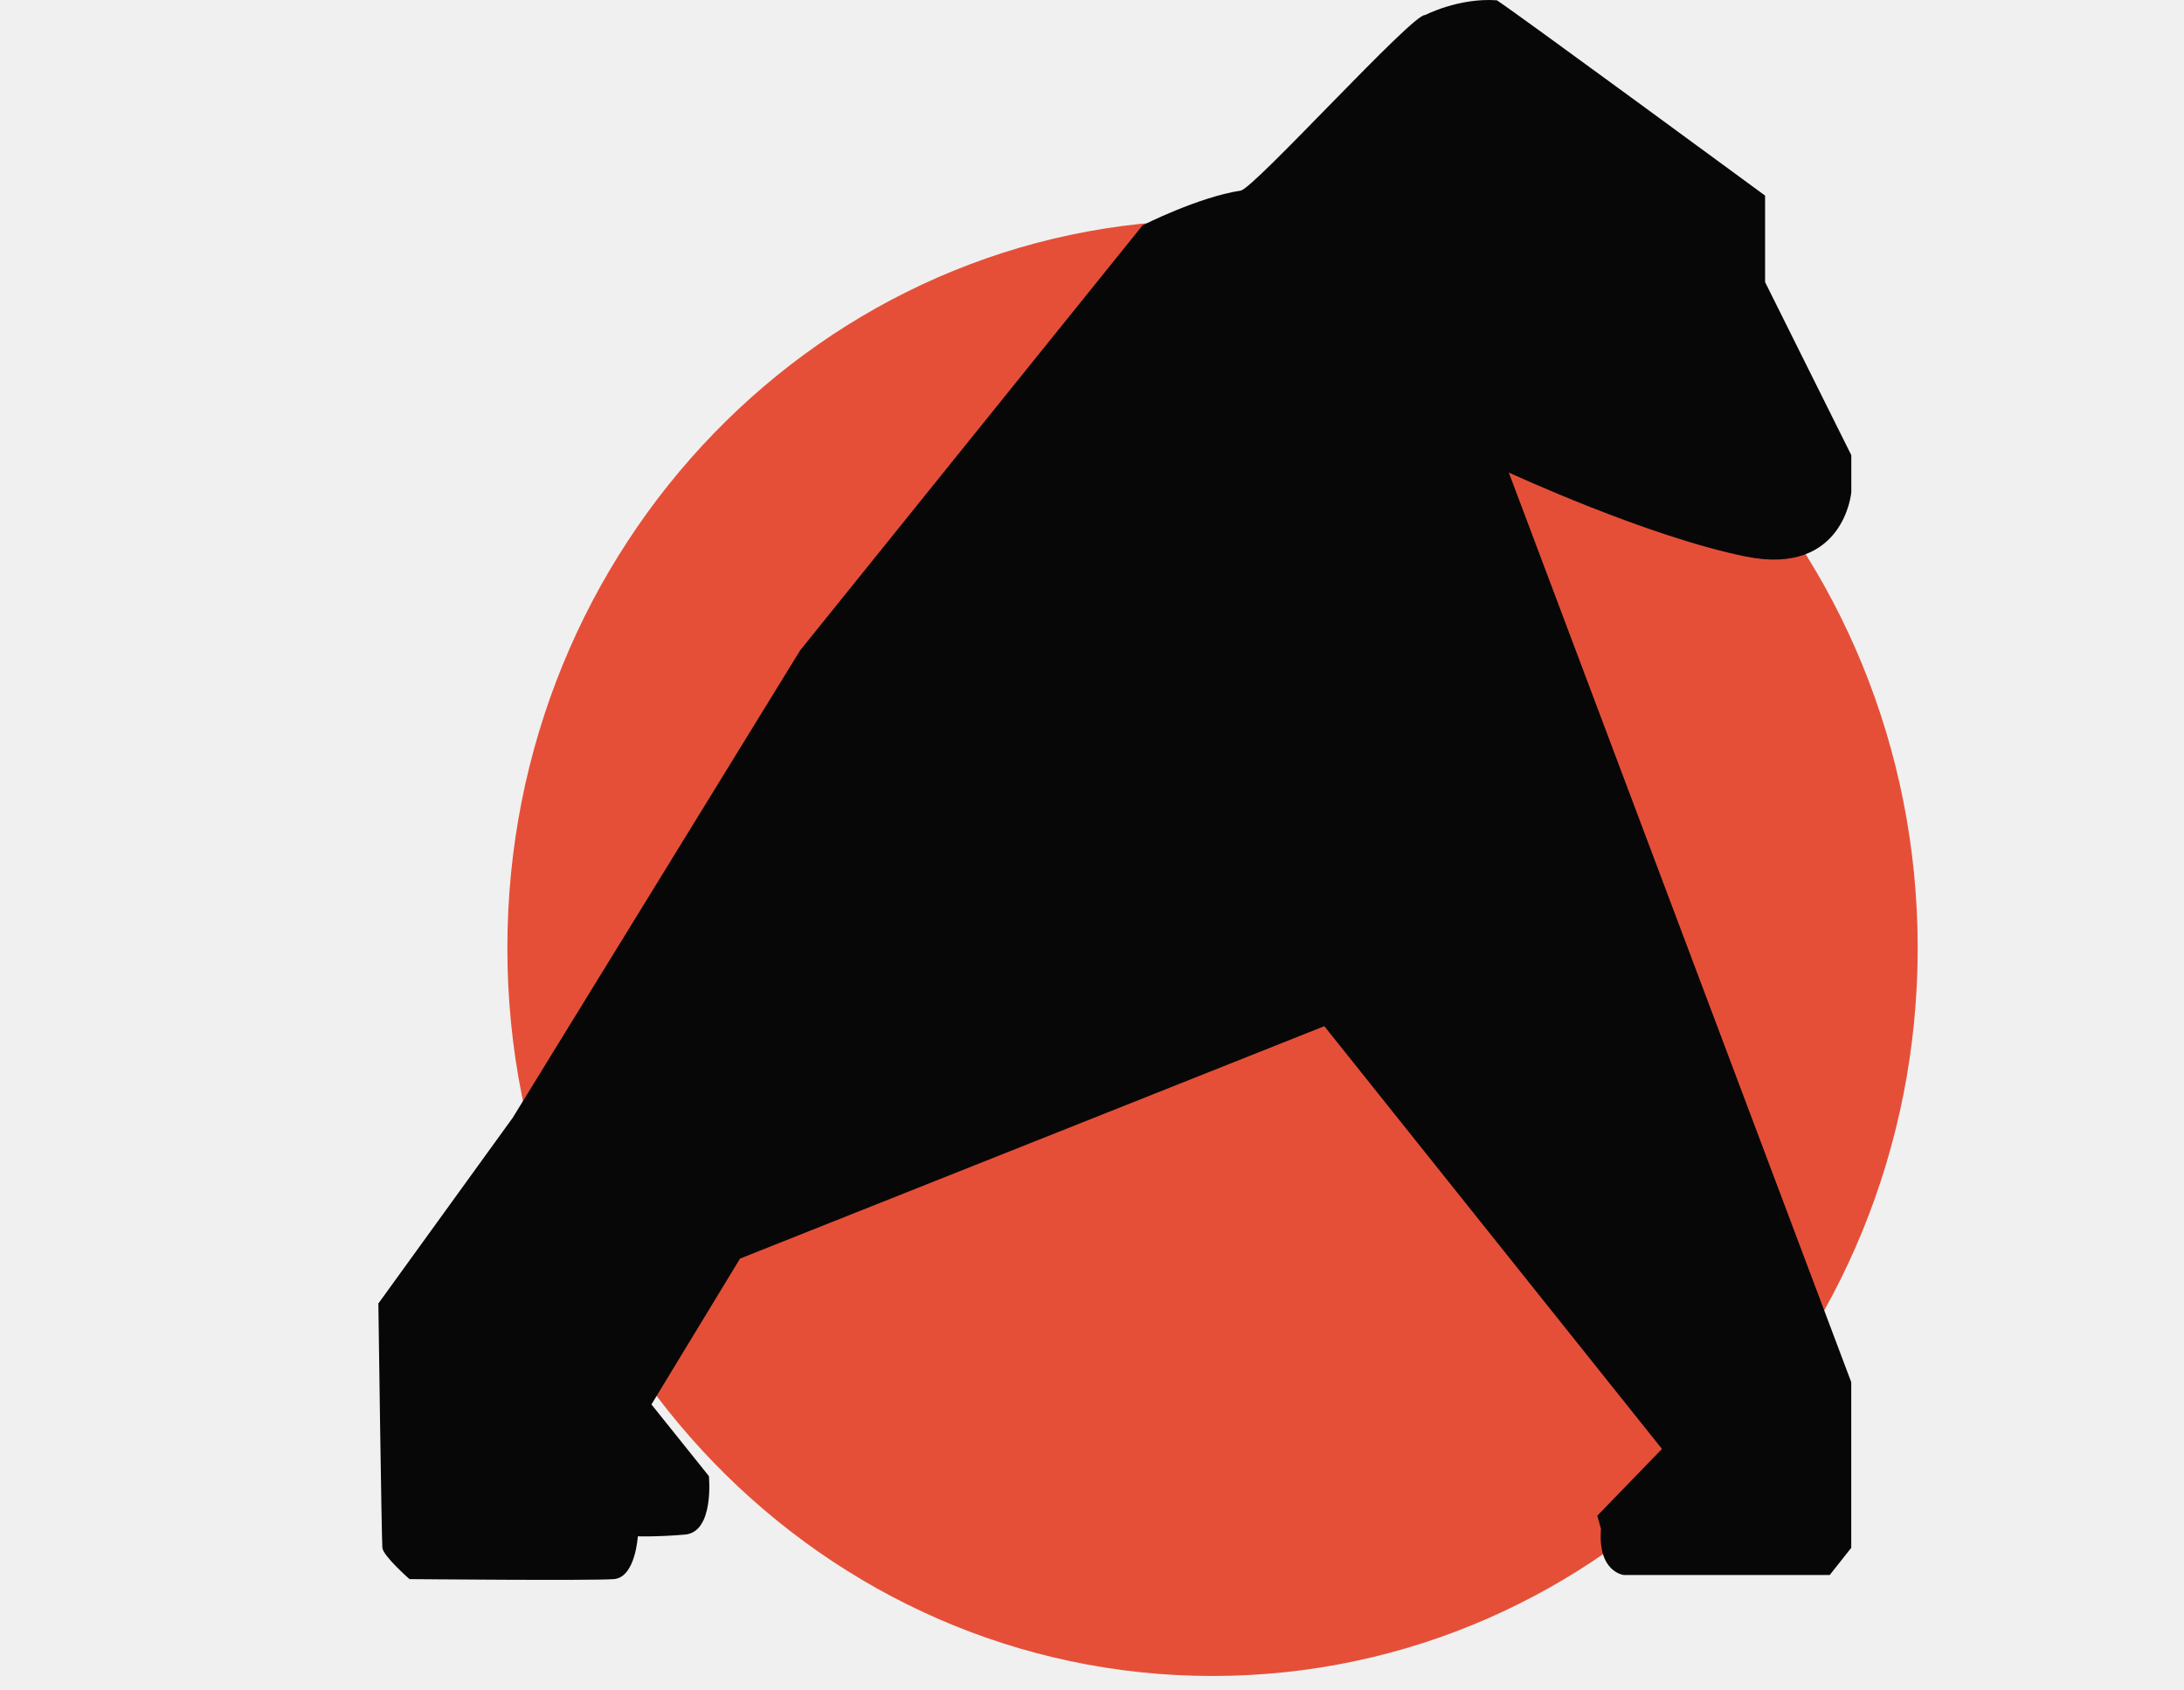
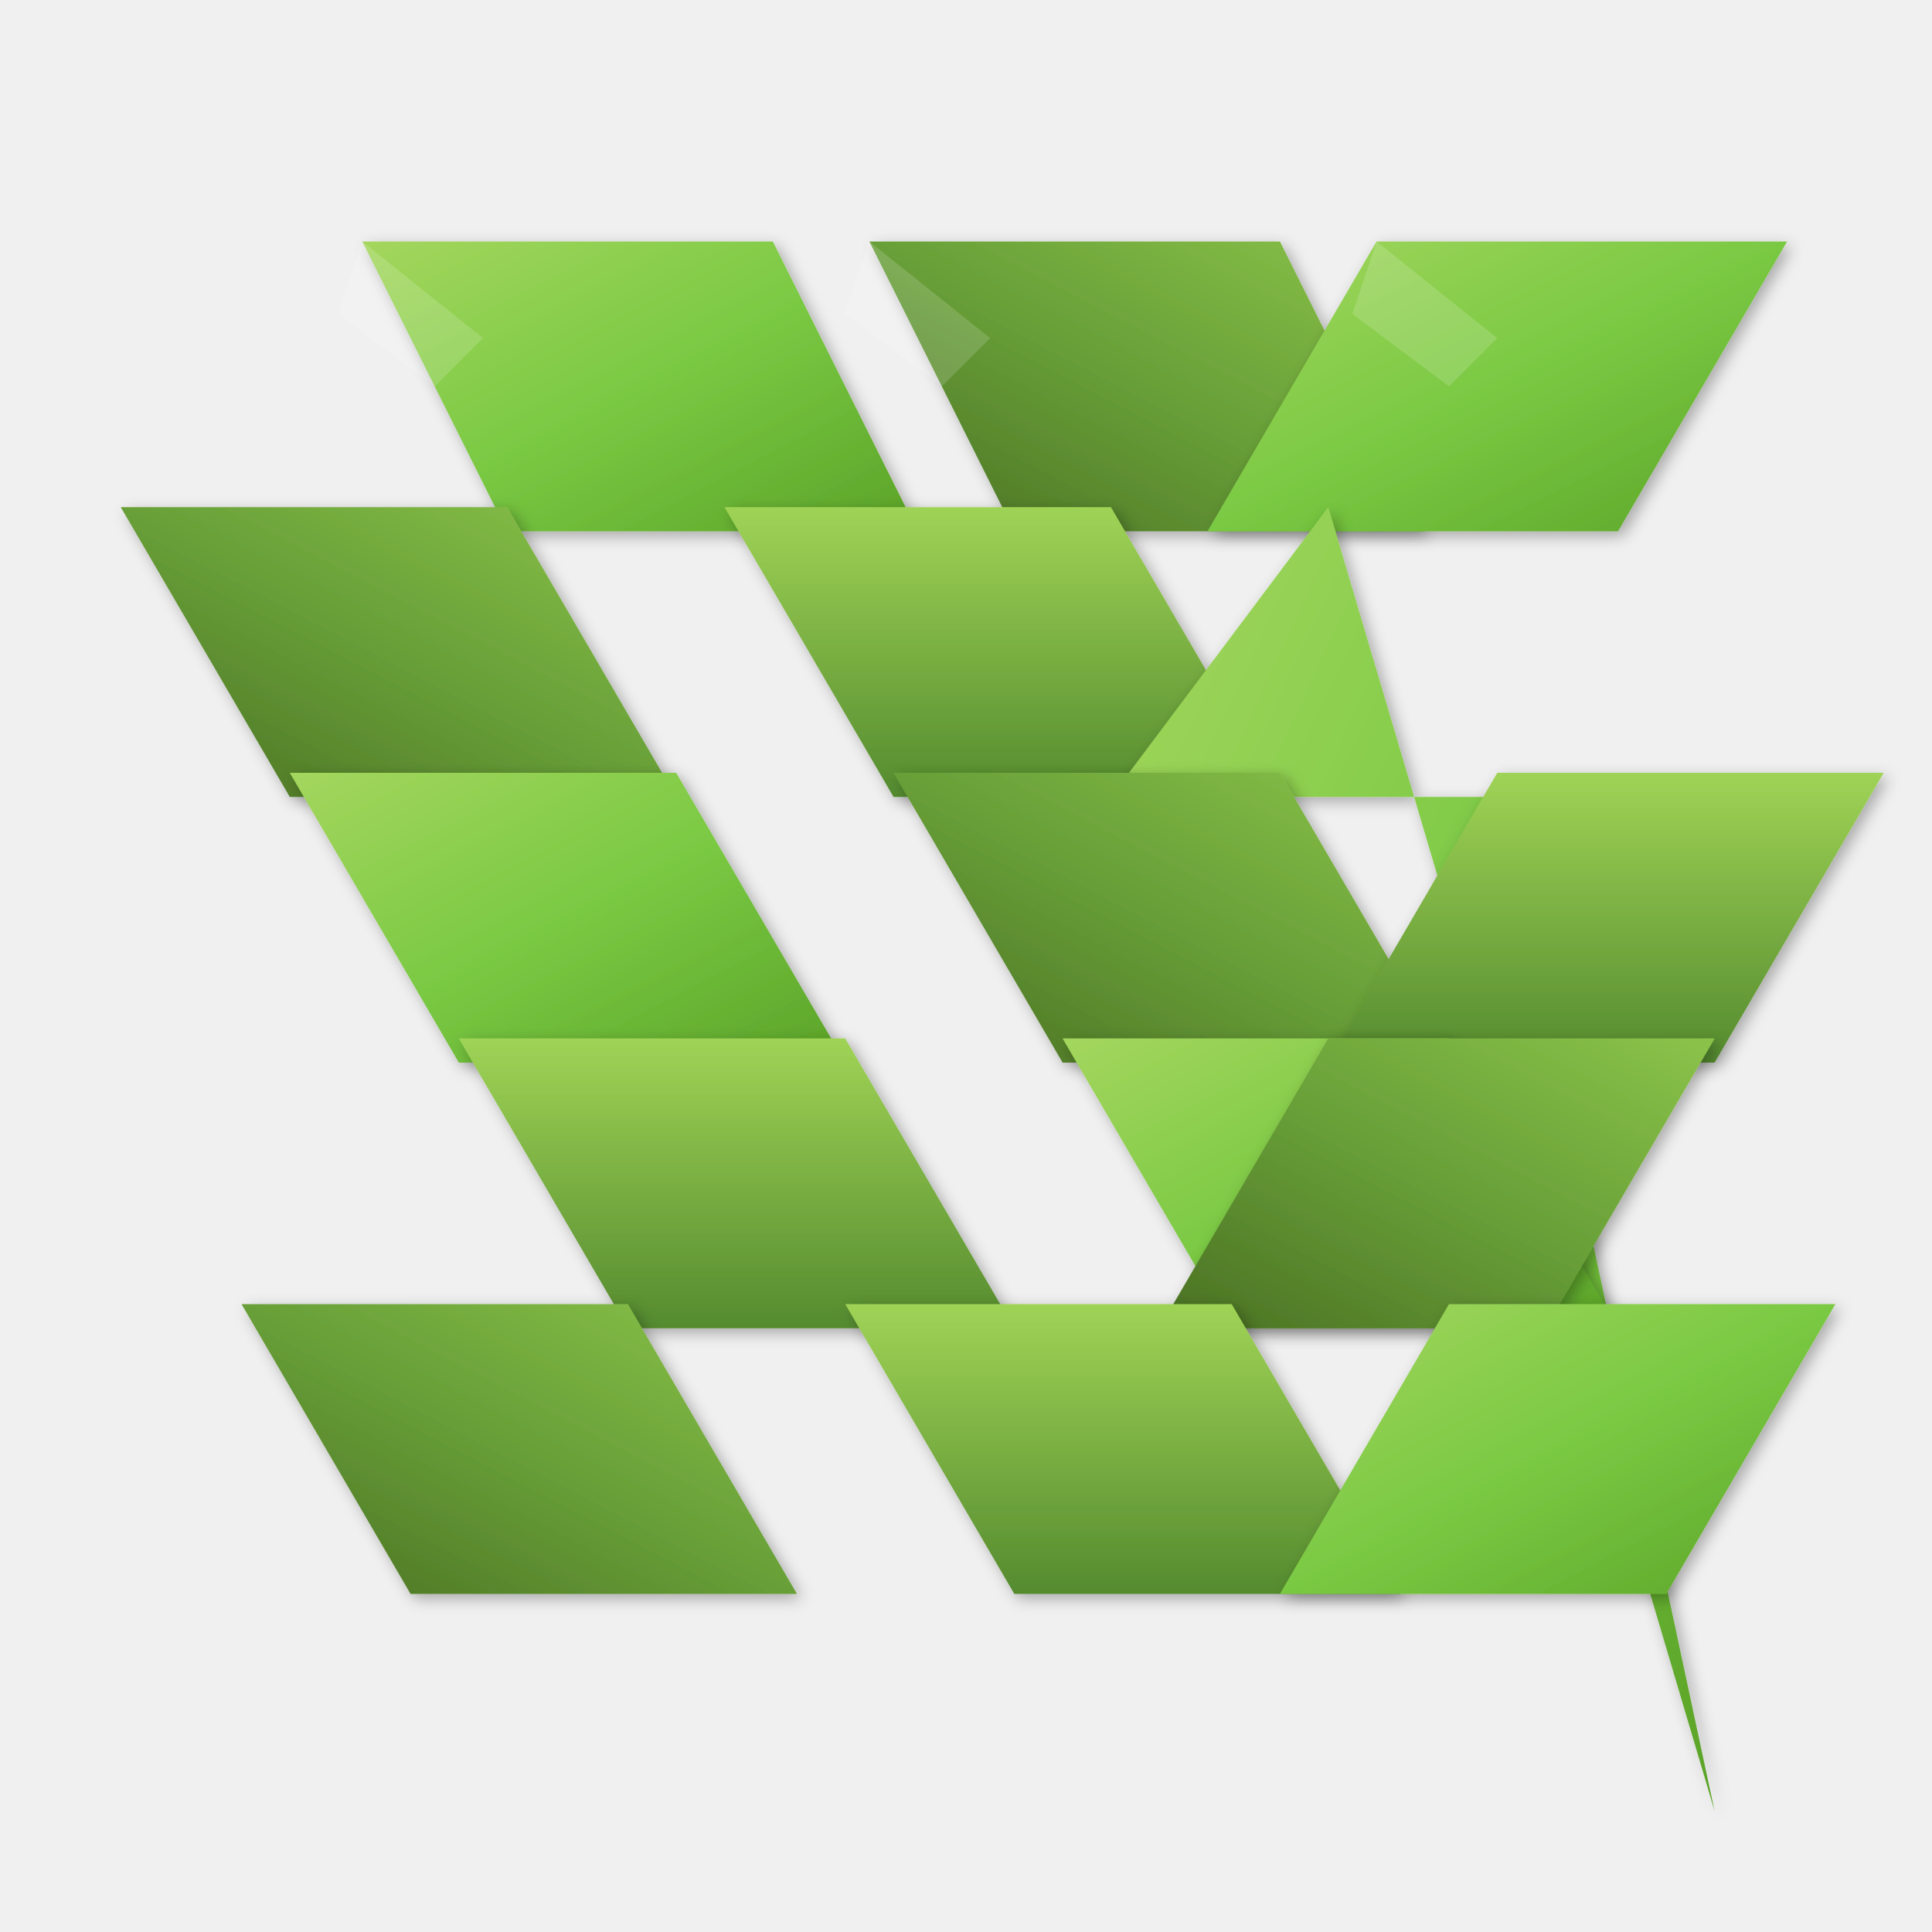
- <svg xmlns="http://www.w3.org/2000/svg" width="75" height="58" viewBox="0 0 75 58" fill="none">
-   <mask id="mask0_1_82889" style="mask-type:luminance" maskUnits="userSpaceOnUse" x="0" y="0" width="75" height="58">
-     <path d="M74.092 0H0.908V57.54H74.092V0Z" fill="white" />
-   </mask>
-   <g mask="url(#mask0_1_82889)">
-     <path d="M41.639 57.539C55.013 57.539 65.855 46.35 65.855 32.548C65.855 18.745 55.013 7.556 41.639 7.556C28.265 7.556 17.423 18.745 17.423 32.548C17.423 46.35 28.265 57.539 41.639 57.539Z" fill="#E54F38" />
-     <path d="M13.005 44.735L17.609 38.371L27.477 22.329L39.236 7.737C39.236 7.737 41.142 6.767 42.606 6.544C43.063 6.475 48.546 0.423 48.938 0.518C48.938 0.518 50.089 -0.083 51.404 0.01C52.062 0.434 60.614 6.715 60.614 6.715V9.684L63.575 15.627V16.901C63.575 16.901 63.329 19.787 59.956 19.108C56.583 18.429 51.813 16.222 51.813 16.222L63.573 47.453V53.139L62.834 54.072H55.76C55.76 54.072 54.859 53.973 54.979 52.494L54.853 52.035L57.073 49.744L45.478 35.23L25.413 43.209L22.371 48.216L24.344 50.677C24.344 50.677 24.537 52.601 23.521 52.685C22.508 52.769 21.903 52.743 21.903 52.743C21.903 52.743 21.822 54.158 21.08 54.213C20.341 54.271 14.063 54.213 14.063 54.213C14.063 54.213 13.159 53.422 13.131 53.139C13.103 52.855 12.993 44.735 12.993 44.735H13.005Z" fill="#070707" />
-   </g>
+ <svg xmlns="http://www.w3.org/2000/svg" viewBox="0 0 800 800">
+   <defs>
+     <linearGradient id="g1" x1="0%" y1="0%" x2="100%" y2="100%">
+       <stop offset="0%" style="stop-color:#A4D65E;stop-opacity:1" />
+       <stop offset="50%" style="stop-color:#7AC943;stop-opacity:1" />
+       <stop offset="100%" style="stop-color:#5BA328;stop-opacity:1" />
+     </linearGradient>
+     <linearGradient id="g2" x1="100%" y1="0%" x2="0%" y2="100%">
+       <stop offset="0%" style="stop-color:#8BC34A;stop-opacity:1" />
+       <stop offset="50%" style="stop-color:#689F38;stop-opacity:1" />
+       <stop offset="100%" style="stop-color:#4A7023;stop-opacity:1" />
+     </linearGradient>
+     <linearGradient id="g3" x1="50%" y1="0%" x2="50%" y2="100%">
+       <stop offset="0%" style="stop-color:#9FD356;stop-opacity:1" />
+       <stop offset="100%" style="stop-color:#558B2F;stop-opacity:1" />
+     </linearGradient>
+     <filter id="shadow" x="-20%" y="-20%" width="140%" height="140%">
+       <feGaussianBlur in="SourceAlpha" stdDeviation="3" />
+       <feOffset dx="2" dy="2" result="offsetblur" />
+       <feComponentTransfer>
+         <feFuncA type="linear" slope="0.3" />
+       </feComponentTransfer>
+       <feMerge>
+         <feMergeNode />
+         <feMergeNode in="SourceGraphic" />
+       </feMerge>
+     </filter>
+   </defs>
+   <polygon points="150,100 320,100 380,220 210,220" fill="url(#g1)" filter="url(#shadow)" />
+   <polygon points="360,100 530,100 590,220 420,220" fill="url(#g2)" filter="url(#shadow)" />
+   <polygon points="570,100 740,100 670,220 500,220" fill="url(#g1)" filter="url(#shadow)" />
+   <polygon points="50,210 210,210 280,330 120,330" fill="url(#g2)" filter="url(#shadow)" />
+   <polygon points="300,210 460,210 530,330 370,330" fill="url(#g3)" filter="url(#shadow)" />
+   <polygon points="550,210 710,750 620,330 460,330" fill="url(#g1)" filter="url(#shadow)" />
+   <polygon points="120,320 280,320 350,440 190,440" fill="url(#g1)" filter="url(#shadow)" />
+   <polygon points="370,320 530,320 600,440 440,440" fill="url(#g2)" filter="url(#shadow)" />
+   <polygon points="620,320 780,320 710,440 550,440" fill="url(#g3)" filter="url(#shadow)" />
+   <polygon points="190,430 350,430 420,550 260,550" fill="url(#g3)" filter="url(#shadow)" />
+   <polygon points="440,430 600,430 670,550 510,550" fill="url(#g1)" filter="url(#shadow)" />
+   <polygon points="550,430 710,430 640,550 480,550" fill="url(#g2)" filter="url(#shadow)" />
+   <polygon points="100,540 260,540 330,660 170,660" fill="url(#g2)" filter="url(#shadow)" />
+   <polygon points="350,540 510,540 580,660 420,660" fill="url(#g3)" filter="url(#shadow)" />
+   <polygon points="600,540 760,540 690,660 530,660" fill="url(#g1)" filter="url(#shadow)" />
+   <polygon points="150,100 200,140 180,160 140,130" fill="white" opacity="0.15" />
+   <polygon points="360,100 410,140 390,160 350,130" fill="white" opacity="0.15" />
+   <polygon points="570,100 620,140 600,160 560,130" fill="white" opacity="0.15" />
</svg>
